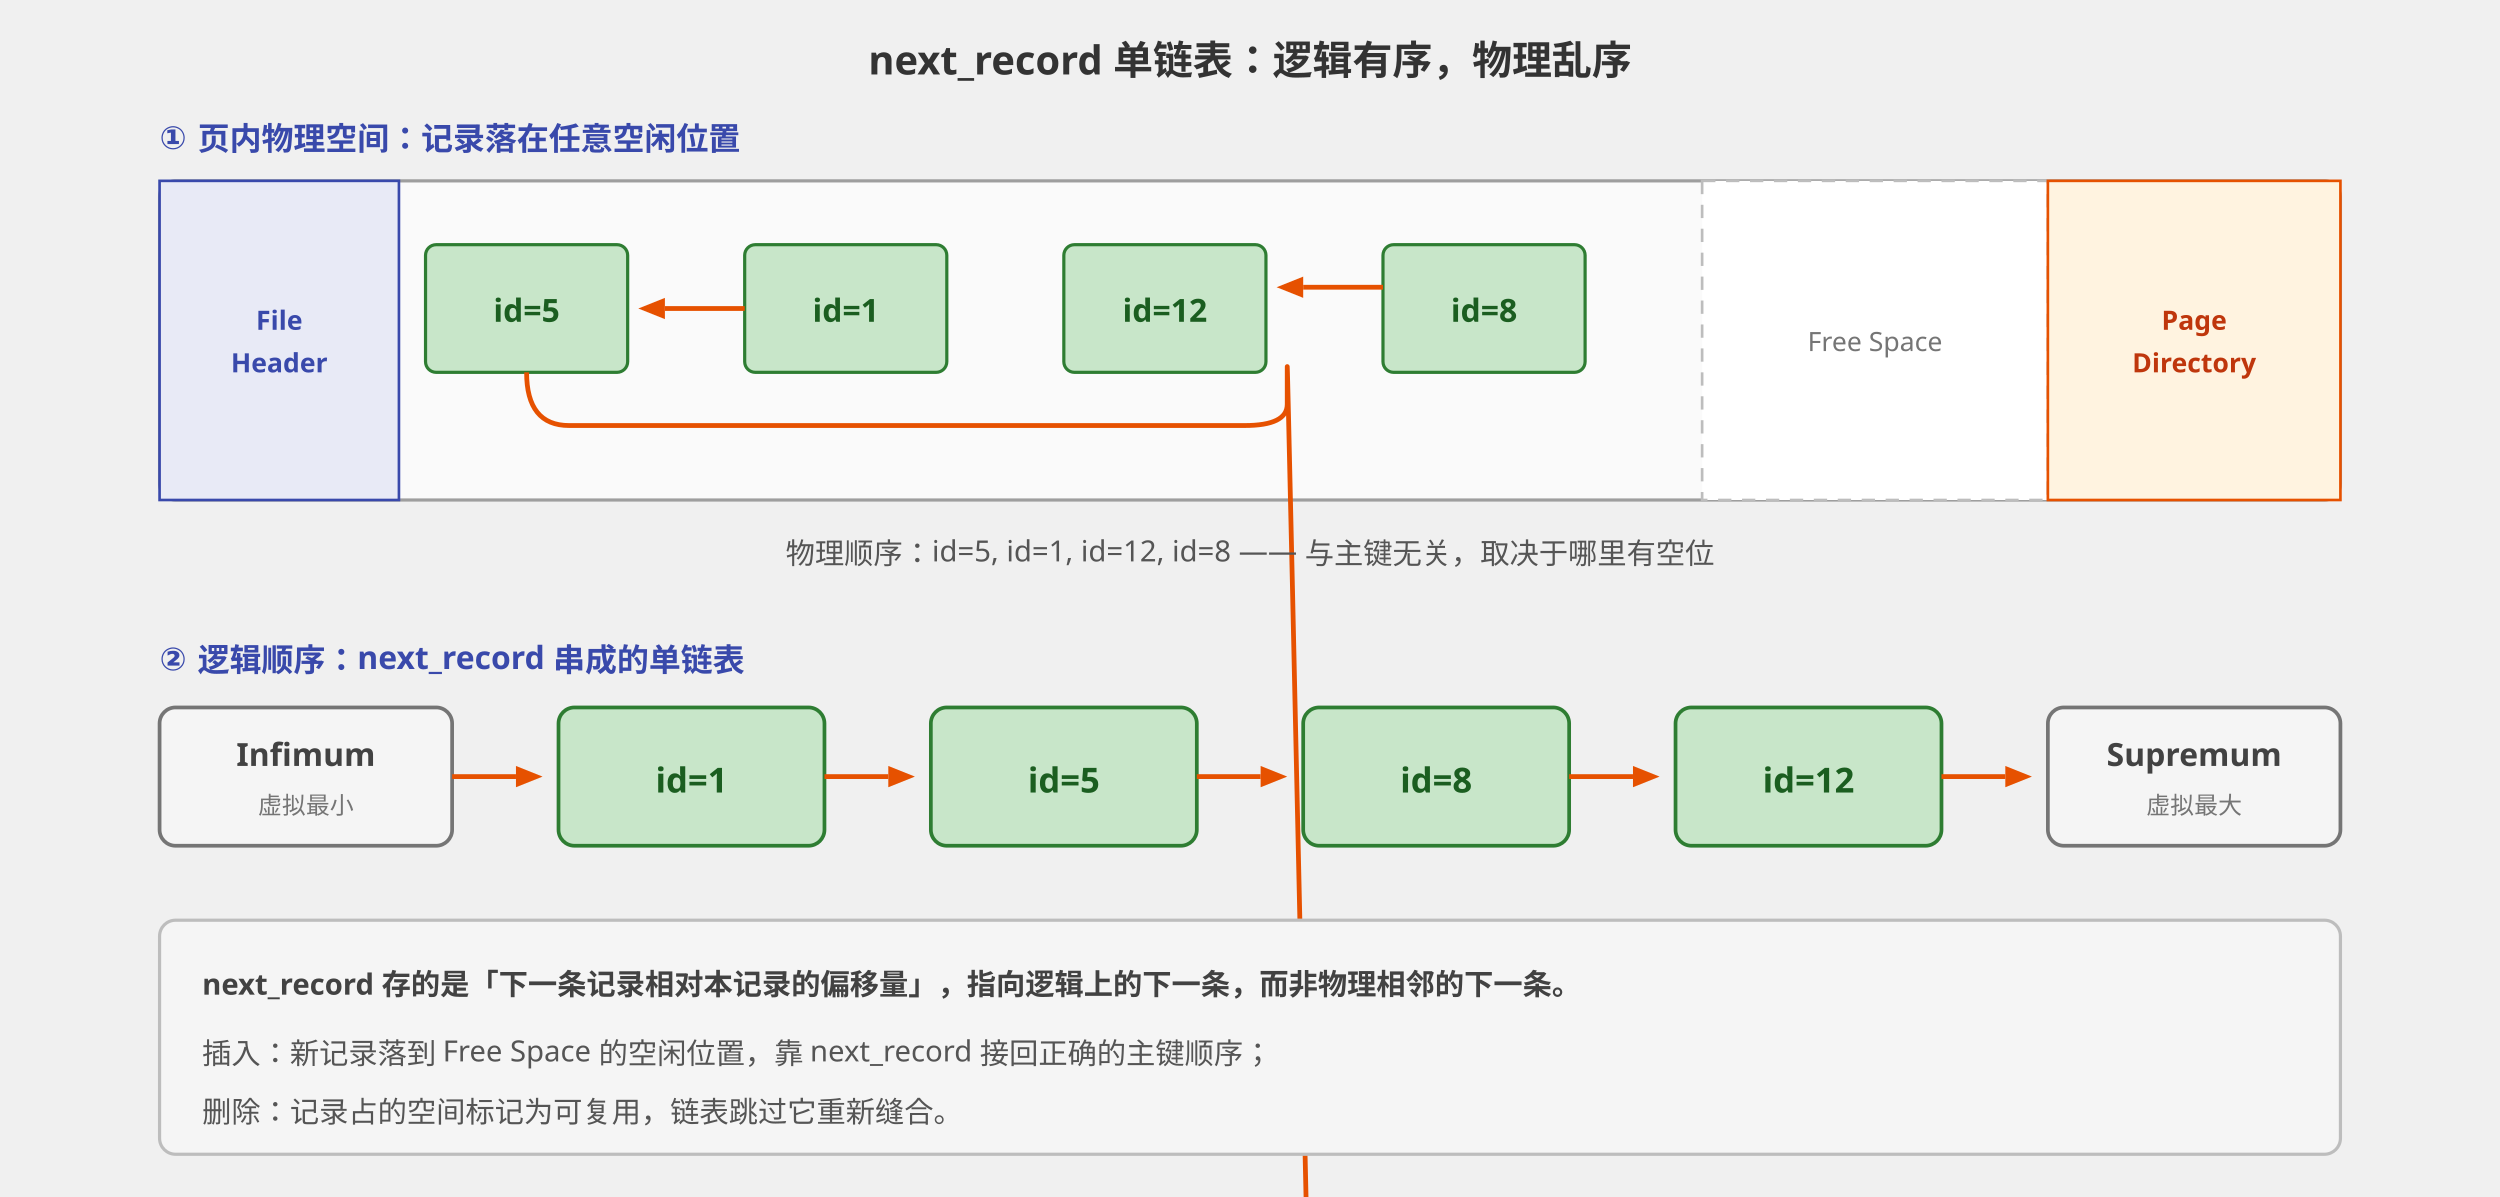
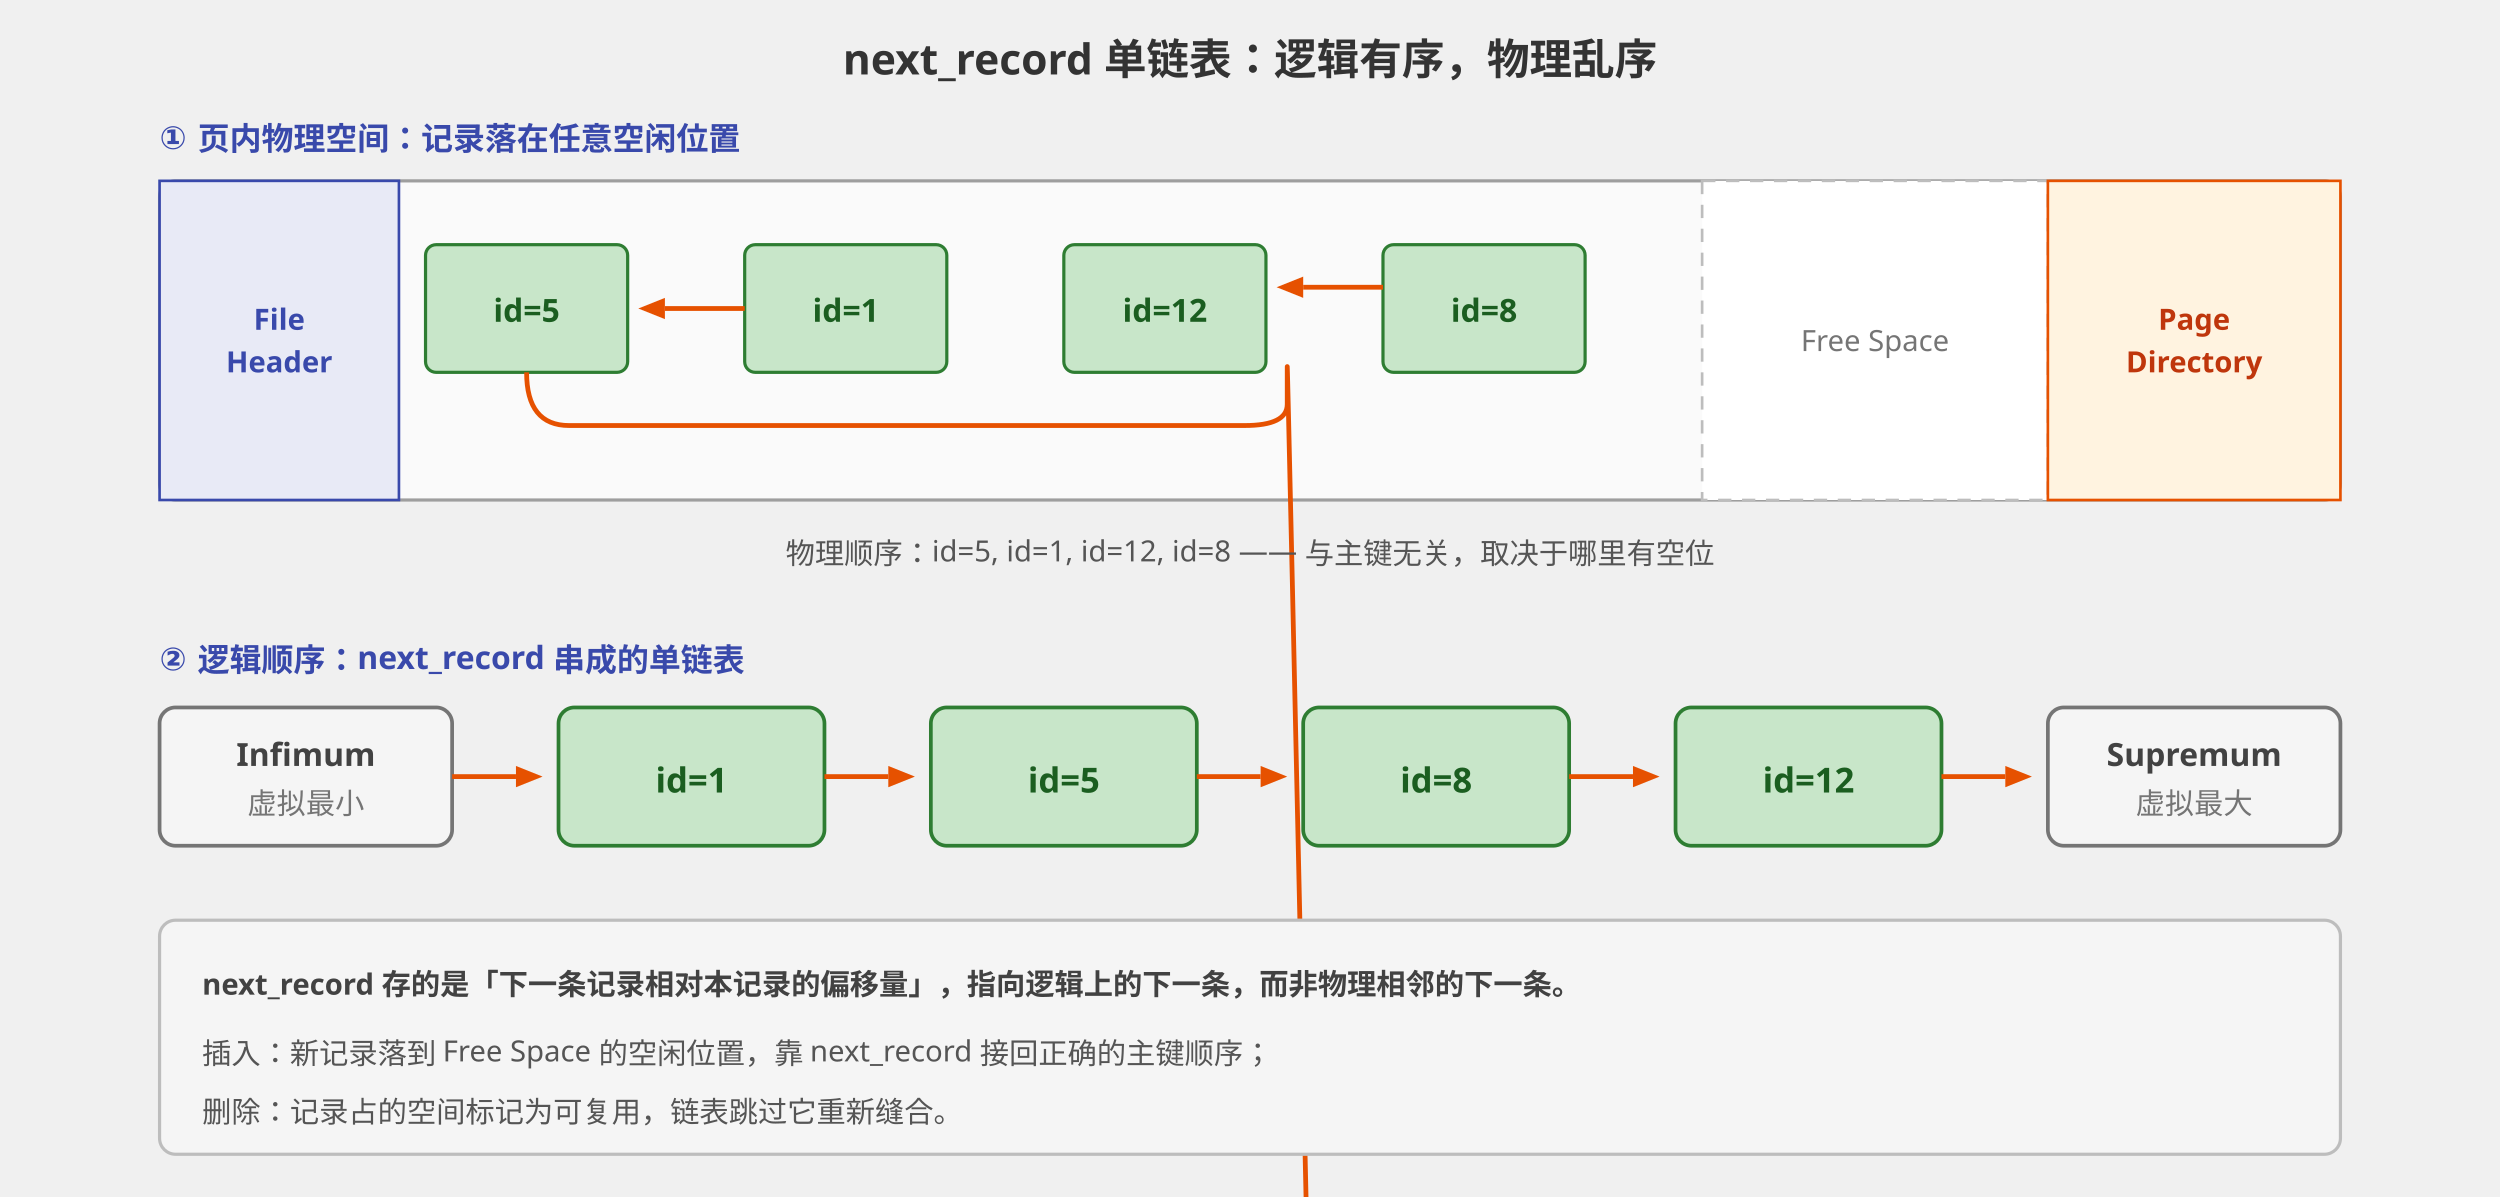
<svg xmlns="http://www.w3.org/2000/svg" width="940" height="450" viewBox="0 0 940 450" font-family="'Noto Sans SC','PingFang SC','Microsoft YaHei',sans-serif" font-size="11">
  <defs>
    <marker id="arrOrange" markerWidth="10" markerHeight="8" refX="0" refY="4" orient="auto" markerUnits="userSpaceOnUse">
      <path d="M0,0 L10,4 L0,8 Z" fill="#e65100" />
    </marker>
  </defs>
-   <text x="470" y="28" text-anchor="middle" font-size="15" font-weight="bold" fill="#333333">next_record 单链表：逻辑有序，物理乱序</text>
+   <text x="470" y="28" text-anchor="middle" font-size="16" font-weight="bold" fill="#333333">next_record 单链表：逻辑有序，物理乱序</text>
  <text x="60" y="56" font-size="12" font-weight="bold" fill="#3949ab">① 页内物理空间：记录落在任意空闲位置</text>
  <rect x="60" y="68" width="820" height="120" rx="6" fill="#fafafa" stroke="#9e9e9e" stroke-width="1.2" />
  <rect x="60" y="68" width="90" height="120" fill="#e8eaf6" stroke="#3949ab" stroke-width="1" />
-   <text x="105" y="124" text-anchor="middle" fill="#3949ab" font-size="10" font-weight="bold">File</text>
-   <text x="105" y="140" text-anchor="middle" fill="#3949ab" font-size="10" font-weight="bold">Header</text>
+   <text x="105" y="124" text-anchor="middle" fill="#3949ab" font-size="11" font-weight="bold">File</text>
+   <text x="105" y="140" text-anchor="middle" fill="#3949ab" font-size="11" font-weight="bold">Header</text>
  <rect x="640" y="68" width="130" height="120" fill="#ffffff" stroke="#bdbdbd" stroke-width="1" stroke-dasharray="5,4" />
-   <text x="705" y="132" text-anchor="middle" fill="#757575" font-size="10">Free Space</text>
+   <text x="705" y="132" text-anchor="middle" fill="#757575" font-size="11">Free Space</text>
  <rect x="770" y="68" width="110" height="120" fill="#fff3e0" stroke="#e65100" stroke-width="1" />
-   <text x="825" y="124" text-anchor="middle" fill="#bf360c" font-size="10" font-weight="bold">Page</text>
-   <text x="825" y="140" text-anchor="middle" fill="#bf360c" font-size="10" font-weight="bold">Directory</text>
+   <text x="825" y="124" text-anchor="middle" fill="#bf360c" font-size="11" font-weight="bold">Page</text>
+   <text x="825" y="140" text-anchor="middle" fill="#bf360c" font-size="11" font-weight="bold">Directory</text>
  <rect x="160" y="92" width="76" height="48" rx="4" fill="#c8e6c9" stroke="#2e7d32" stroke-width="1.2" />
  <text x="198" y="121" text-anchor="middle" fill="#1b5e20" font-size="12" font-weight="bold">id=5</text>
  <rect x="280" y="92" width="76" height="48" rx="4" fill="#c8e6c9" stroke="#2e7d32" stroke-width="1.2" />
  <text x="318" y="121" text-anchor="middle" fill="#1b5e20" font-size="12" font-weight="bold">id=1</text>
  <rect x="400" y="92" width="76" height="48" rx="4" fill="#c8e6c9" stroke="#2e7d32" stroke-width="1.2" />
  <text x="438" y="121" text-anchor="middle" fill="#1b5e20" font-size="12" font-weight="bold">id=12</text>
  <rect x="520" y="92" width="76" height="48" rx="4" fill="#c8e6c9" stroke="#2e7d32" stroke-width="1.2" />
  <text x="558" y="121" text-anchor="middle" fill="#1b5e20" font-size="12" font-weight="bold">id=8</text>
  <line x1="280" y1="116" x2="250" y2="116" stroke="#e65100" stroke-width="1.8" marker-end="url(#arrOrange)" />
  <path d="M198,140 Q198,160 214,160 H468 Q484,160 484,152 V138 Q484,130 492,492 H130" fill="none" stroke="#e65100" stroke-width="1.8" marker-end="url(#arrOrange)" />
  <line x1="520" y1="108" x2="490" y2="108" stroke="#e65100" stroke-width="1.8" marker-end="url(#arrOrange)" />
  <text x="470" y="212" text-anchor="middle" fill="#555555" font-size="11">物理顺序：id=5, id=1, id=12, id=8 —— 与主键无关，取决于哪里有空位</text>
  <text x="60" y="252" font-size="12" font-weight="bold" fill="#3949ab">② 逻辑顺序：next_record 串成的单链表</text>
  <rect x="60" y="266" width="110" height="52" rx="6" fill="#f5f5f5" stroke="#757575" stroke-width="1.4" />
  <text x="115" y="288" text-anchor="middle" fill="#424242" font-size="12" font-weight="bold">Infimum</text>
-   <text x="115" y="306" text-anchor="middle" fill="#757575" font-size="9">虚拟最小</text>
+   <text x="115" y="306" text-anchor="middle" fill="#757575" font-size="11">虚拟最小</text>
  <rect x="210" y="266" width="100" height="52" rx="6" fill="#c8e6c9" stroke="#2e7d32" stroke-width="1.4" />
  <text x="260" y="298" text-anchor="middle" fill="#1b5e20" font-size="13" font-weight="bold">id=1</text>
  <rect x="350" y="266" width="100" height="52" rx="6" fill="#c8e6c9" stroke="#2e7d32" stroke-width="1.4" />
  <text x="400" y="298" text-anchor="middle" fill="#1b5e20" font-size="13" font-weight="bold">id=5</text>
  <rect x="490" y="266" width="100" height="52" rx="6" fill="#c8e6c9" stroke="#2e7d32" stroke-width="1.4" />
  <text x="540" y="298" text-anchor="middle" fill="#1b5e20" font-size="13" font-weight="bold">id=8</text>
  <rect x="630" y="266" width="100" height="52" rx="6" fill="#c8e6c9" stroke="#2e7d32" stroke-width="1.4" />
  <text x="680" y="298" text-anchor="middle" fill="#1b5e20" font-size="13" font-weight="bold">id=12</text>
  <rect x="770" y="266" width="110" height="52" rx="6" fill="#f5f5f5" stroke="#757575" stroke-width="1.4" />
  <text x="825" y="288" text-anchor="middle" fill="#424242" font-size="12" font-weight="bold">Supremum</text>
-   <text x="825" y="306" text-anchor="middle" fill="#757575" font-size="9">虚拟最大</text>
+   <text x="825" y="306" text-anchor="middle" fill="#757575" font-size="11">虚拟最大</text>
  <line x1="170" y1="292" x2="194" y2="292" stroke="#e65100" stroke-width="1.8" marker-end="url(#arrOrange)" />
  <line x1="310" y1="292" x2="334" y2="292" stroke="#e65100" stroke-width="1.8" marker-end="url(#arrOrange)" />
  <line x1="450" y1="292" x2="474" y2="292" stroke="#e65100" stroke-width="1.8" marker-end="url(#arrOrange)" />
  <line x1="590" y1="292" x2="614" y2="292" stroke="#e65100" stroke-width="1.8" marker-end="url(#arrOrange)" />
  <line x1="730" y1="292" x2="754" y2="292" stroke="#e65100" stroke-width="1.8" marker-end="url(#arrOrange)" />
  <rect x="60" y="346" width="820" height="88" rx="6" fill="#f5f5f5" stroke="#bdbdbd" stroke-width="1.2" />
  <text x="76" y="374" fill="#424242" font-size="11" font-weight="bold">next_record 存的是「下一条记录相对本记录的偏移量」，指向逻辑上的下一条，而非物理相邻的下一条。</text>
  <text x="76" y="400" fill="#555555" font-size="11">插入：新记录落到 Free Space 的空闲位置，靠 next_record 接回正确的主键顺序；</text>
  <text x="76" y="422" fill="#555555" font-size="11">删除：记录占的空间标记为可复用，链表跳过它重新缝合。</text>
</svg>
